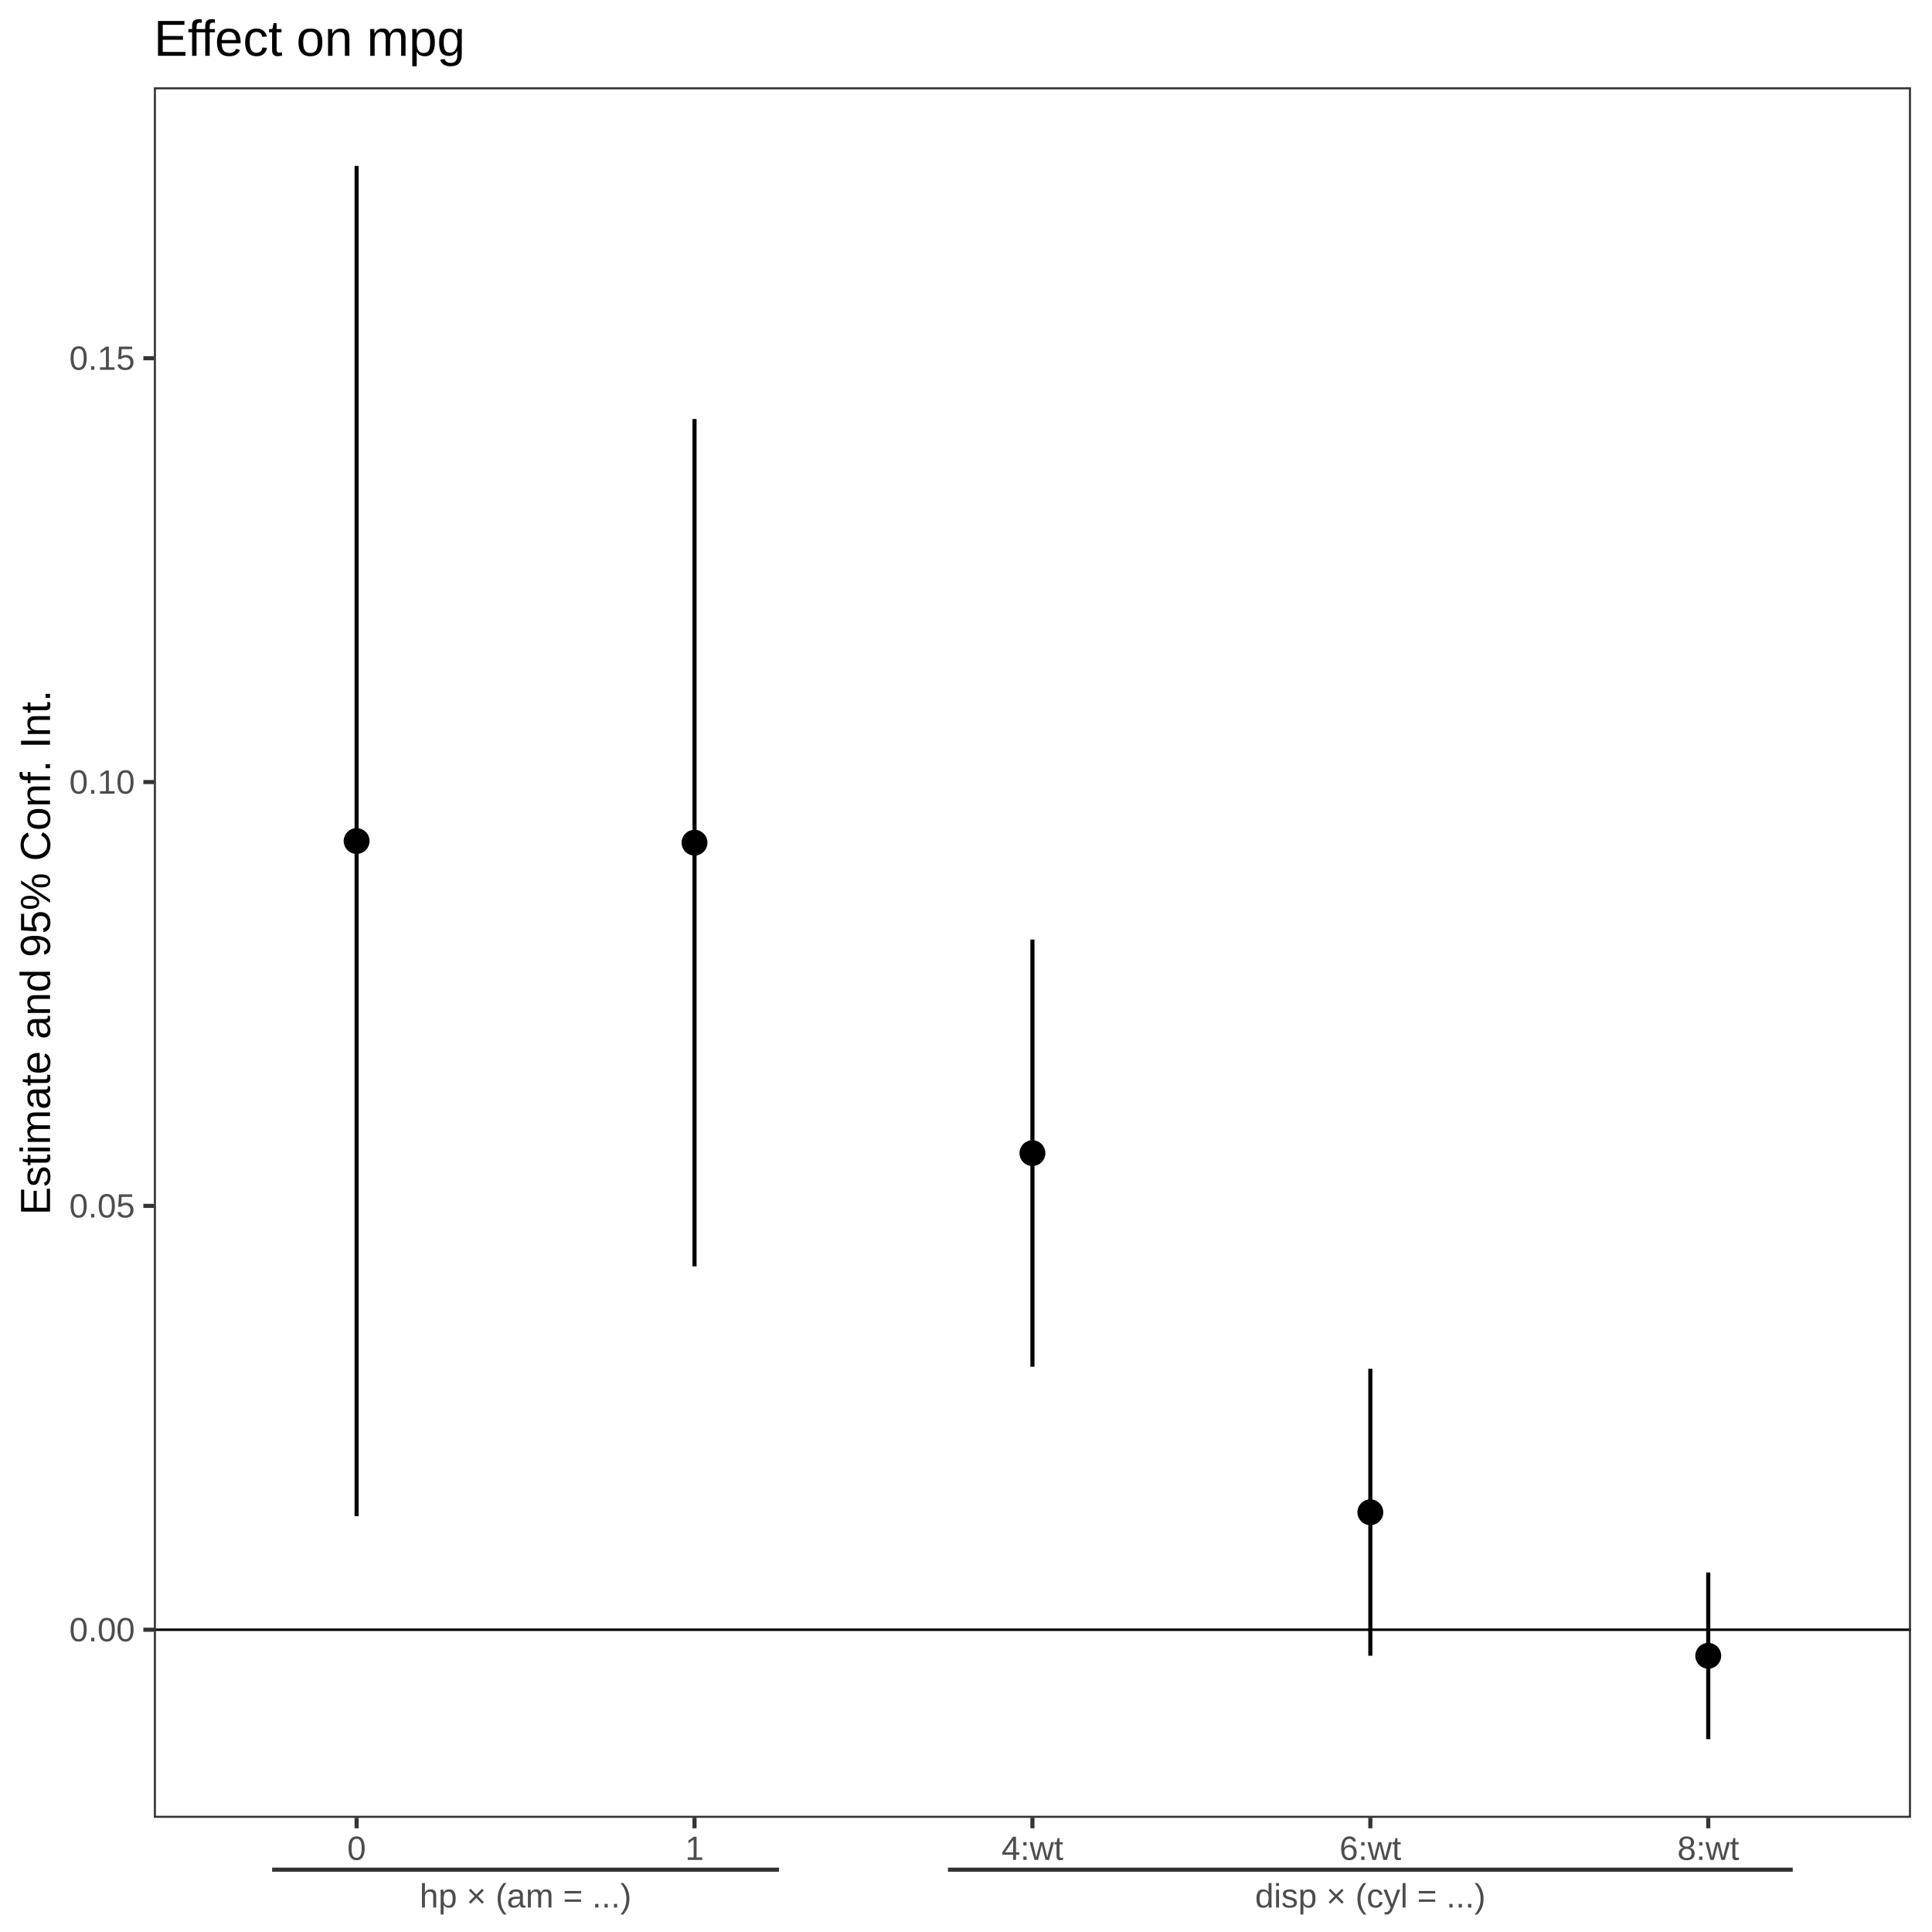
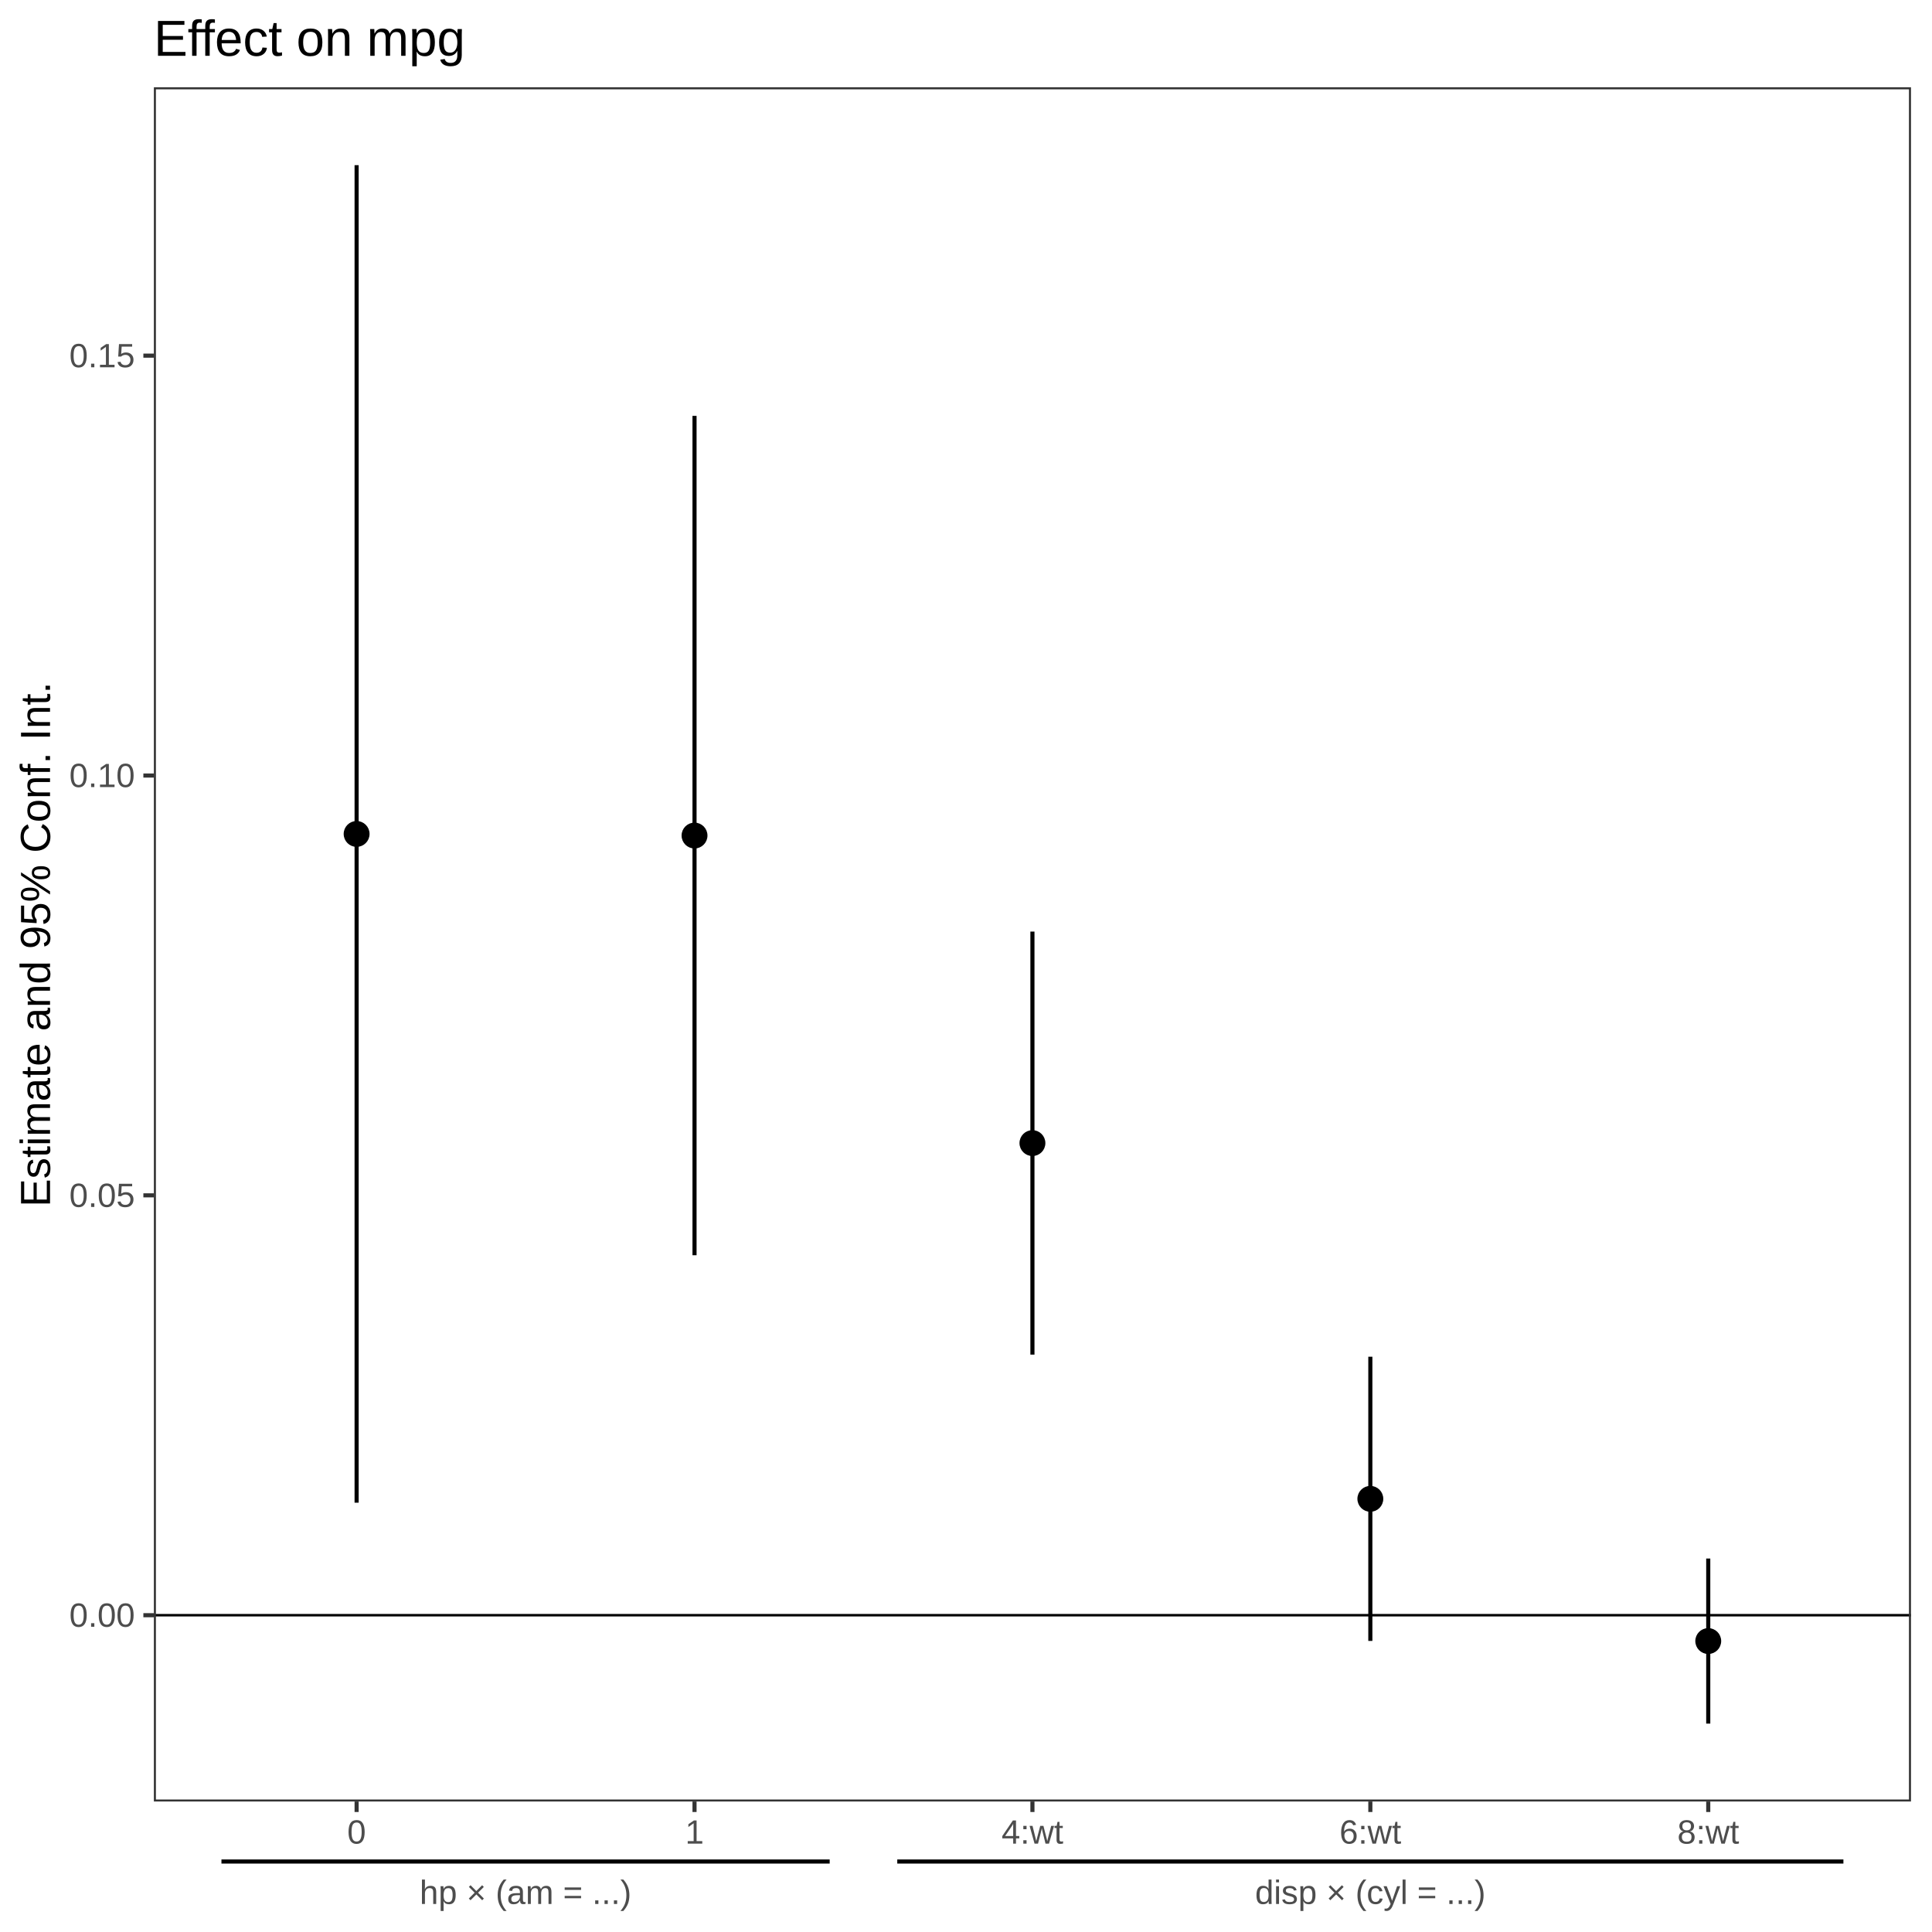
<svg xmlns="http://www.w3.org/2000/svg" class="svglite" width="504.00pt" height="504.00pt" viewBox="0 0 504.00 504.00">
  <defs>
    <style type="text/css">
    .svglite line, .svglite polyline, .svglite polygon, .svglite path, .svglite rect, .svglite circle {
      fill: none;
      stroke: #000000;
      stroke-linecap: round;
      stroke-linejoin: round;
      stroke-miterlimit: 10.00;
    }
    .svglite text {
      white-space: pre;
    }
  </style>
  </defs>
  <rect width="100%" height="100%" style="stroke: none; fill: #FFFFFF;" />
  <defs>
    <clipPath id="cpMC4wMHw1MDQuMDB8MC4wMHw1MDQuMDA=">
      <rect x="0.00" y="0.00" width="504.00" height="504.00" />
    </clipPath>
  </defs>
  <g clip-path="url(#cpMC4wMHw1MDQuMDB8MC4wMHw1MDQuMDA=)">
    <rect x="0.00" y="-0" width="504.00" height="504.00" style="stroke-width: 1.07; stroke: #FFFFFF; fill: #FFFFFF;" />
  </g>
  <defs>
-     <clipPath id="cpNDAuMTR8NDk4LjUyfDIyLjc3fDQ3NC4yMQ==">
-       <rect x="40.14" y="22.77" width="458.38" height="451.45" />
+     <clipPath id="cpNDAuMTR8NDk4LjUyfDIyLjc3fDQ2OS45Ng==">
+       <rect x="40.14" y="22.77" width="458.38" height="447.19" />
    </clipPath>
  </defs>
-   <g clip-path="url(#cpNDAuMTR8NDk4LjUyfDIyLjc3fDQ3NC4yMQ==)">
-     <rect x="40.14" y="22.77" width="458.38" height="451.45" style="stroke-width: 1.07; stroke: none; fill: #FFFFFF;" />
-     <line x1="40.14" y1="425.15" x2="498.52" y2="425.15" style="stroke-width: 0.64; stroke-linecap: butt;" />
-     <line x1="93.03" y1="395.51" x2="93.03" y2="43.29" style="stroke-width: 1.07; stroke-linecap: butt;" />
-     <line x1="181.18" y1="330.35" x2="181.18" y2="109.31" style="stroke-width: 1.07; stroke-linecap: butt;" />
-     <line x1="269.33" y1="356.53" x2="269.33" y2="245.11" style="stroke-width: 1.07; stroke-linecap: butt;" />
-     <line x1="357.48" y1="431.92" x2="357.48" y2="357.08" style="stroke-width: 1.07; stroke-linecap: butt;" />
-     <line x1="445.63" y1="453.69" x2="445.63" y2="410.22" style="stroke-width: 1.07; stroke-linecap: butt;" />
-     <circle cx="93.03" cy="219.40" r="3.02" style="stroke-width: 0.71; fill: #000000;" />
-     <circle cx="181.18" cy="219.83" r="3.02" style="stroke-width: 0.71; fill: #000000;" />
-     <circle cx="269.33" cy="300.82" r="3.02" style="stroke-width: 0.71; fill: #000000;" />
-     <circle cx="357.48" cy="394.50" r="3.02" style="stroke-width: 0.71; fill: #000000;" />
-     <circle cx="445.63" cy="431.95" r="3.02" style="stroke-width: 0.71; fill: #000000;" />
-     <rect x="40.14" y="22.77" width="458.38" height="451.45" style="stroke-width: 1.07; stroke: #333333;" />
+   <g clip-path="url(#cpNDAuMTR8NDk4LjUyfDIyLjc3fDQ2OS45Ng==)">
+     <rect x="40.14" y="22.77" width="458.38" height="447.19" style="stroke-width: 1.07; stroke: none; fill: #FFFFFF;" />
+     <line x1="40.14" y1="421.36" x2="498.52" y2="421.36" style="stroke-width: 0.64; stroke-linecap: butt;" />
+     <line x1="93.03" y1="392.00" x2="93.03" y2="43.09" style="stroke-width: 1.07; stroke-linecap: butt;" />
+     <line x1="181.18" y1="327.45" x2="181.18" y2="108.49" style="stroke-width: 1.07; stroke-linecap: butt;" />
+     <line x1="269.33" y1="353.38" x2="269.33" y2="243.02" style="stroke-width: 1.07; stroke-linecap: butt;" />
+     <line x1="357.48" y1="428.06" x2="357.48" y2="353.93" style="stroke-width: 1.07; stroke-linecap: butt;" />
+     <line x1="445.63" y1="449.63" x2="445.63" y2="406.57" style="stroke-width: 1.07; stroke-linecap: butt;" />
+     <circle cx="93.03" cy="217.55" r="3.02" style="stroke-width: 0.71; fill: #000000;" />
+     <circle cx="181.18" cy="217.97" r="3.02" style="stroke-width: 0.71; fill: #000000;" />
+     <circle cx="269.33" cy="298.20" r="3.02" style="stroke-width: 0.71; fill: #000000;" />
+     <circle cx="357.48" cy="391.00" r="3.02" style="stroke-width: 0.71; fill: #000000;" />
+     <circle cx="445.63" cy="428.10" r="3.02" style="stroke-width: 0.71; fill: #000000;" />
+     <rect x="40.14" y="22.77" width="458.38" height="447.19" style="stroke-width: 1.07; stroke: #333333;" />
  </g>
  <g clip-path="url(#cpMC4wMHw1MDQuMDB8MC4wMHw1MDQuMDA=)">
-     <text x="35.20" y="428.17" text-anchor="end" style="font-size: 8.80px;fill: #4D4D4D; font-family: &quot;Liberation Sans&quot;;" textLength="17.14px" lengthAdjust="spacingAndGlyphs">0.00</text>
-     <text x="35.20" y="317.61" text-anchor="end" style="font-size: 8.80px;fill: #4D4D4D; font-family: &quot;Liberation Sans&quot;;" textLength="17.14px" lengthAdjust="spacingAndGlyphs">0.05</text>
-     <text x="35.20" y="207.04" text-anchor="end" style="font-size: 8.80px;fill: #4D4D4D; font-family: &quot;Liberation Sans&quot;;" textLength="17.14px" lengthAdjust="spacingAndGlyphs">0.10</text>
-     <text x="35.20" y="96.47" text-anchor="end" style="font-size: 8.80px;fill: #4D4D4D; font-family: &quot;Liberation Sans&quot;;" textLength="17.14px" lengthAdjust="spacingAndGlyphs">0.15</text>
-     <polyline points="37.40,425.15 40.14,425.15 " style="stroke-width: 1.07; stroke: #333333; stroke-linecap: butt;" />
-     <polyline points="37.40,314.58 40.14,314.58 " style="stroke-width: 1.07; stroke: #333333; stroke-linecap: butt;" />
-     <polyline points="37.40,204.01 40.14,204.01 " style="stroke-width: 1.07; stroke: #333333; stroke-linecap: butt;" />
-     <polyline points="37.40,93.45 40.14,93.45 " style="stroke-width: 1.07; stroke: #333333; stroke-linecap: butt;" />
-     <polyline points="93.03,474.21 93.03,476.95 " style="stroke-width: 1.07; stroke: #333333; stroke-linecap: butt;" />
-     <polyline points="181.18,474.21 181.18,476.95 " style="stroke-width: 1.07; stroke: #333333; stroke-linecap: butt;" />
-     <polyline points="269.33,474.21 269.33,476.95 " style="stroke-width: 1.07; stroke: #333333; stroke-linecap: butt;" />
-     <polyline points="357.48,474.21 357.48,476.95 " style="stroke-width: 1.07; stroke: #333333; stroke-linecap: butt;" />
-     <polyline points="445.63,474.21 445.63,476.95 " style="stroke-width: 1.07; stroke: #333333; stroke-linecap: butt;" />
-     <text x="93.03" y="485.20" text-anchor="middle" style="font-size: 8.80px;fill: #4D4D4D; font-family: &quot;Liberation Sans&quot;;" textLength="4.90px" lengthAdjust="spacingAndGlyphs">0</text>
-     <text x="181.18" y="485.20" text-anchor="middle" style="font-size: 8.80px;fill: #4D4D4D; font-family: &quot;Liberation Sans&quot;;" textLength="4.90px" lengthAdjust="spacingAndGlyphs">1</text>
-     <text x="269.33" y="485.20" text-anchor="middle" style="font-size: 8.80px;fill: #4D4D4D; font-family: &quot;Liberation Sans&quot;;" textLength="16.14px" lengthAdjust="spacingAndGlyphs">4:wt</text>
-     <text x="357.48" y="485.20" text-anchor="middle" style="font-size: 8.80px;fill: #4D4D4D; font-family: &quot;Liberation Sans&quot;;" textLength="16.14px" lengthAdjust="spacingAndGlyphs">6:wt</text>
-     <text x="445.63" y="485.20" text-anchor="middle" style="font-size: 8.80px;fill: #4D4D4D; font-family: &quot;Liberation Sans&quot;;" textLength="16.14px" lengthAdjust="spacingAndGlyphs">8:wt</text>
-     <polyline points="70.99,487.74 203.22,487.74 " style="stroke-width: 1.07; stroke: #333333; stroke-linecap: butt;" />
-     <polyline points="247.29,487.74 467.67,487.74 " style="stroke-width: 1.07; stroke: #333333; stroke-linecap: butt;" />
-     <text x="137.10" y="497.61" text-anchor="middle" style="font-size: 8.80px;fill: #4D4D4D; font-family: &quot;Liberation Sans&quot;;" textLength="55.30px" lengthAdjust="spacingAndGlyphs">hp × (am = ...)</text>
-     <text x="357.48" y="497.61" text-anchor="middle" style="font-size: 8.80px;fill: #4D4D4D; font-family: &quot;Liberation Sans&quot;;" textLength="60.17px" lengthAdjust="spacingAndGlyphs">disp × (cyl = ...)</text>
-     <text transform="translate(13.05,248.49) rotate(-90)" text-anchor="middle" style="font-size: 11.00px; font-family: &quot;Liberation Sans&quot;;" textLength="137.03px" lengthAdjust="spacingAndGlyphs">Estimate and 95% Conf. Int.</text>
+     <text x="35.20" y="424.38" text-anchor="end" style="font-size: 8.80px;fill: #4D4D4D; font-family: &quot;Liberation Sans&quot;;" textLength="17.14px" lengthAdjust="spacingAndGlyphs">0.00</text>
+     <text x="35.20" y="314.86" text-anchor="end" style="font-size: 8.80px;fill: #4D4D4D; font-family: &quot;Liberation Sans&quot;;" textLength="17.14px" lengthAdjust="spacingAndGlyphs">0.05</text>
+     <text x="35.20" y="205.33" text-anchor="end" style="font-size: 8.80px;fill: #4D4D4D; font-family: &quot;Liberation Sans&quot;;" textLength="17.14px" lengthAdjust="spacingAndGlyphs">0.10</text>
+     <text x="35.20" y="95.81" text-anchor="end" style="font-size: 8.80px;fill: #4D4D4D; font-family: &quot;Liberation Sans&quot;;" textLength="17.14px" lengthAdjust="spacingAndGlyphs">0.15</text>
+     <polyline points="37.40,421.36 40.14,421.36 " style="stroke-width: 1.07; stroke: #333333; stroke-linecap: butt;" />
+     <polyline points="37.40,311.83 40.14,311.83 " style="stroke-width: 1.07; stroke: #333333; stroke-linecap: butt;" />
+     <polyline points="37.40,202.31 40.14,202.31 " style="stroke-width: 1.07; stroke: #333333; stroke-linecap: butt;" />
+     <polyline points="37.40,92.78 40.14,92.78 " style="stroke-width: 1.07; stroke: #333333; stroke-linecap: butt;" />
+     <polyline points="93.03,472.70 93.03,469.96 " style="stroke-width: 1.07; stroke: #333333; stroke-linecap: butt;" />
+     <polyline points="181.18,472.70 181.18,469.96 " style="stroke-width: 1.07; stroke: #333333; stroke-linecap: butt;" />
+     <polyline points="269.33,472.70 269.33,469.96 " style="stroke-width: 1.07; stroke: #333333; stroke-linecap: butt;" />
+     <polyline points="357.48,472.70 357.48,469.96 " style="stroke-width: 1.07; stroke: #333333; stroke-linecap: butt;" />
+     <polyline points="445.63,472.70 445.63,469.96 " style="stroke-width: 1.07; stroke: #333333; stroke-linecap: butt;" />
+     <text x="93.03" y="480.95" text-anchor="middle" style="font-size: 8.80px;fill: #4D4D4D; font-family: &quot;Liberation Sans&quot;;" textLength="4.90px" lengthAdjust="spacingAndGlyphs">0</text>
+     <text x="181.18" y="480.95" text-anchor="middle" style="font-size: 8.80px;fill: #4D4D4D; font-family: &quot;Liberation Sans&quot;;" textLength="4.90px" lengthAdjust="spacingAndGlyphs">1</text>
+     <text x="269.33" y="480.95" text-anchor="middle" style="font-size: 8.80px;fill: #4D4D4D; font-family: &quot;Liberation Sans&quot;;" textLength="16.14px" lengthAdjust="spacingAndGlyphs">4:wt</text>
+     <text x="357.48" y="480.95" text-anchor="middle" style="font-size: 8.80px;fill: #4D4D4D; font-family: &quot;Liberation Sans&quot;;" textLength="16.14px" lengthAdjust="spacingAndGlyphs">6:wt</text>
+     <text x="445.63" y="480.95" text-anchor="middle" style="font-size: 8.80px;fill: #4D4D4D; font-family: &quot;Liberation Sans&quot;;" textLength="16.14px" lengthAdjust="spacingAndGlyphs">8:wt</text>
+     <polyline points="57.77,485.61 216.44,485.61 " style="stroke-width: 1.07; stroke-linecap: butt;" />
+     <polyline points="234.07,485.61 480.89,485.61 " style="stroke-width: 1.07; stroke-linecap: butt;" />
+     <text x="137.10" y="496.69" text-anchor="middle" style="font-size: 8.80px;fill: #4D4D4D; font-family: &quot;Liberation Sans&quot;;" textLength="55.30px" lengthAdjust="spacingAndGlyphs">hp × (am = ...)</text>
+     <text x="357.48" y="496.69" text-anchor="middle" style="font-size: 8.80px;fill: #4D4D4D; font-family: &quot;Liberation Sans&quot;;" textLength="60.17px" lengthAdjust="spacingAndGlyphs">disp × (cyl = ...)</text>
+     <text transform="translate(13.05,246.36) rotate(-90)" text-anchor="middle" style="font-size: 11.00px; font-family: &quot;Liberation Sans&quot;;" textLength="137.03px" lengthAdjust="spacingAndGlyphs">Estimate and 95% Conf. Int.</text>
    <text x="40.14" y="14.55" style="font-size: 13.20px; font-family: &quot;Liberation Sans&quot;;" textLength="81.15px" lengthAdjust="spacingAndGlyphs">Effect on mpg</text>
  </g>
</svg>
